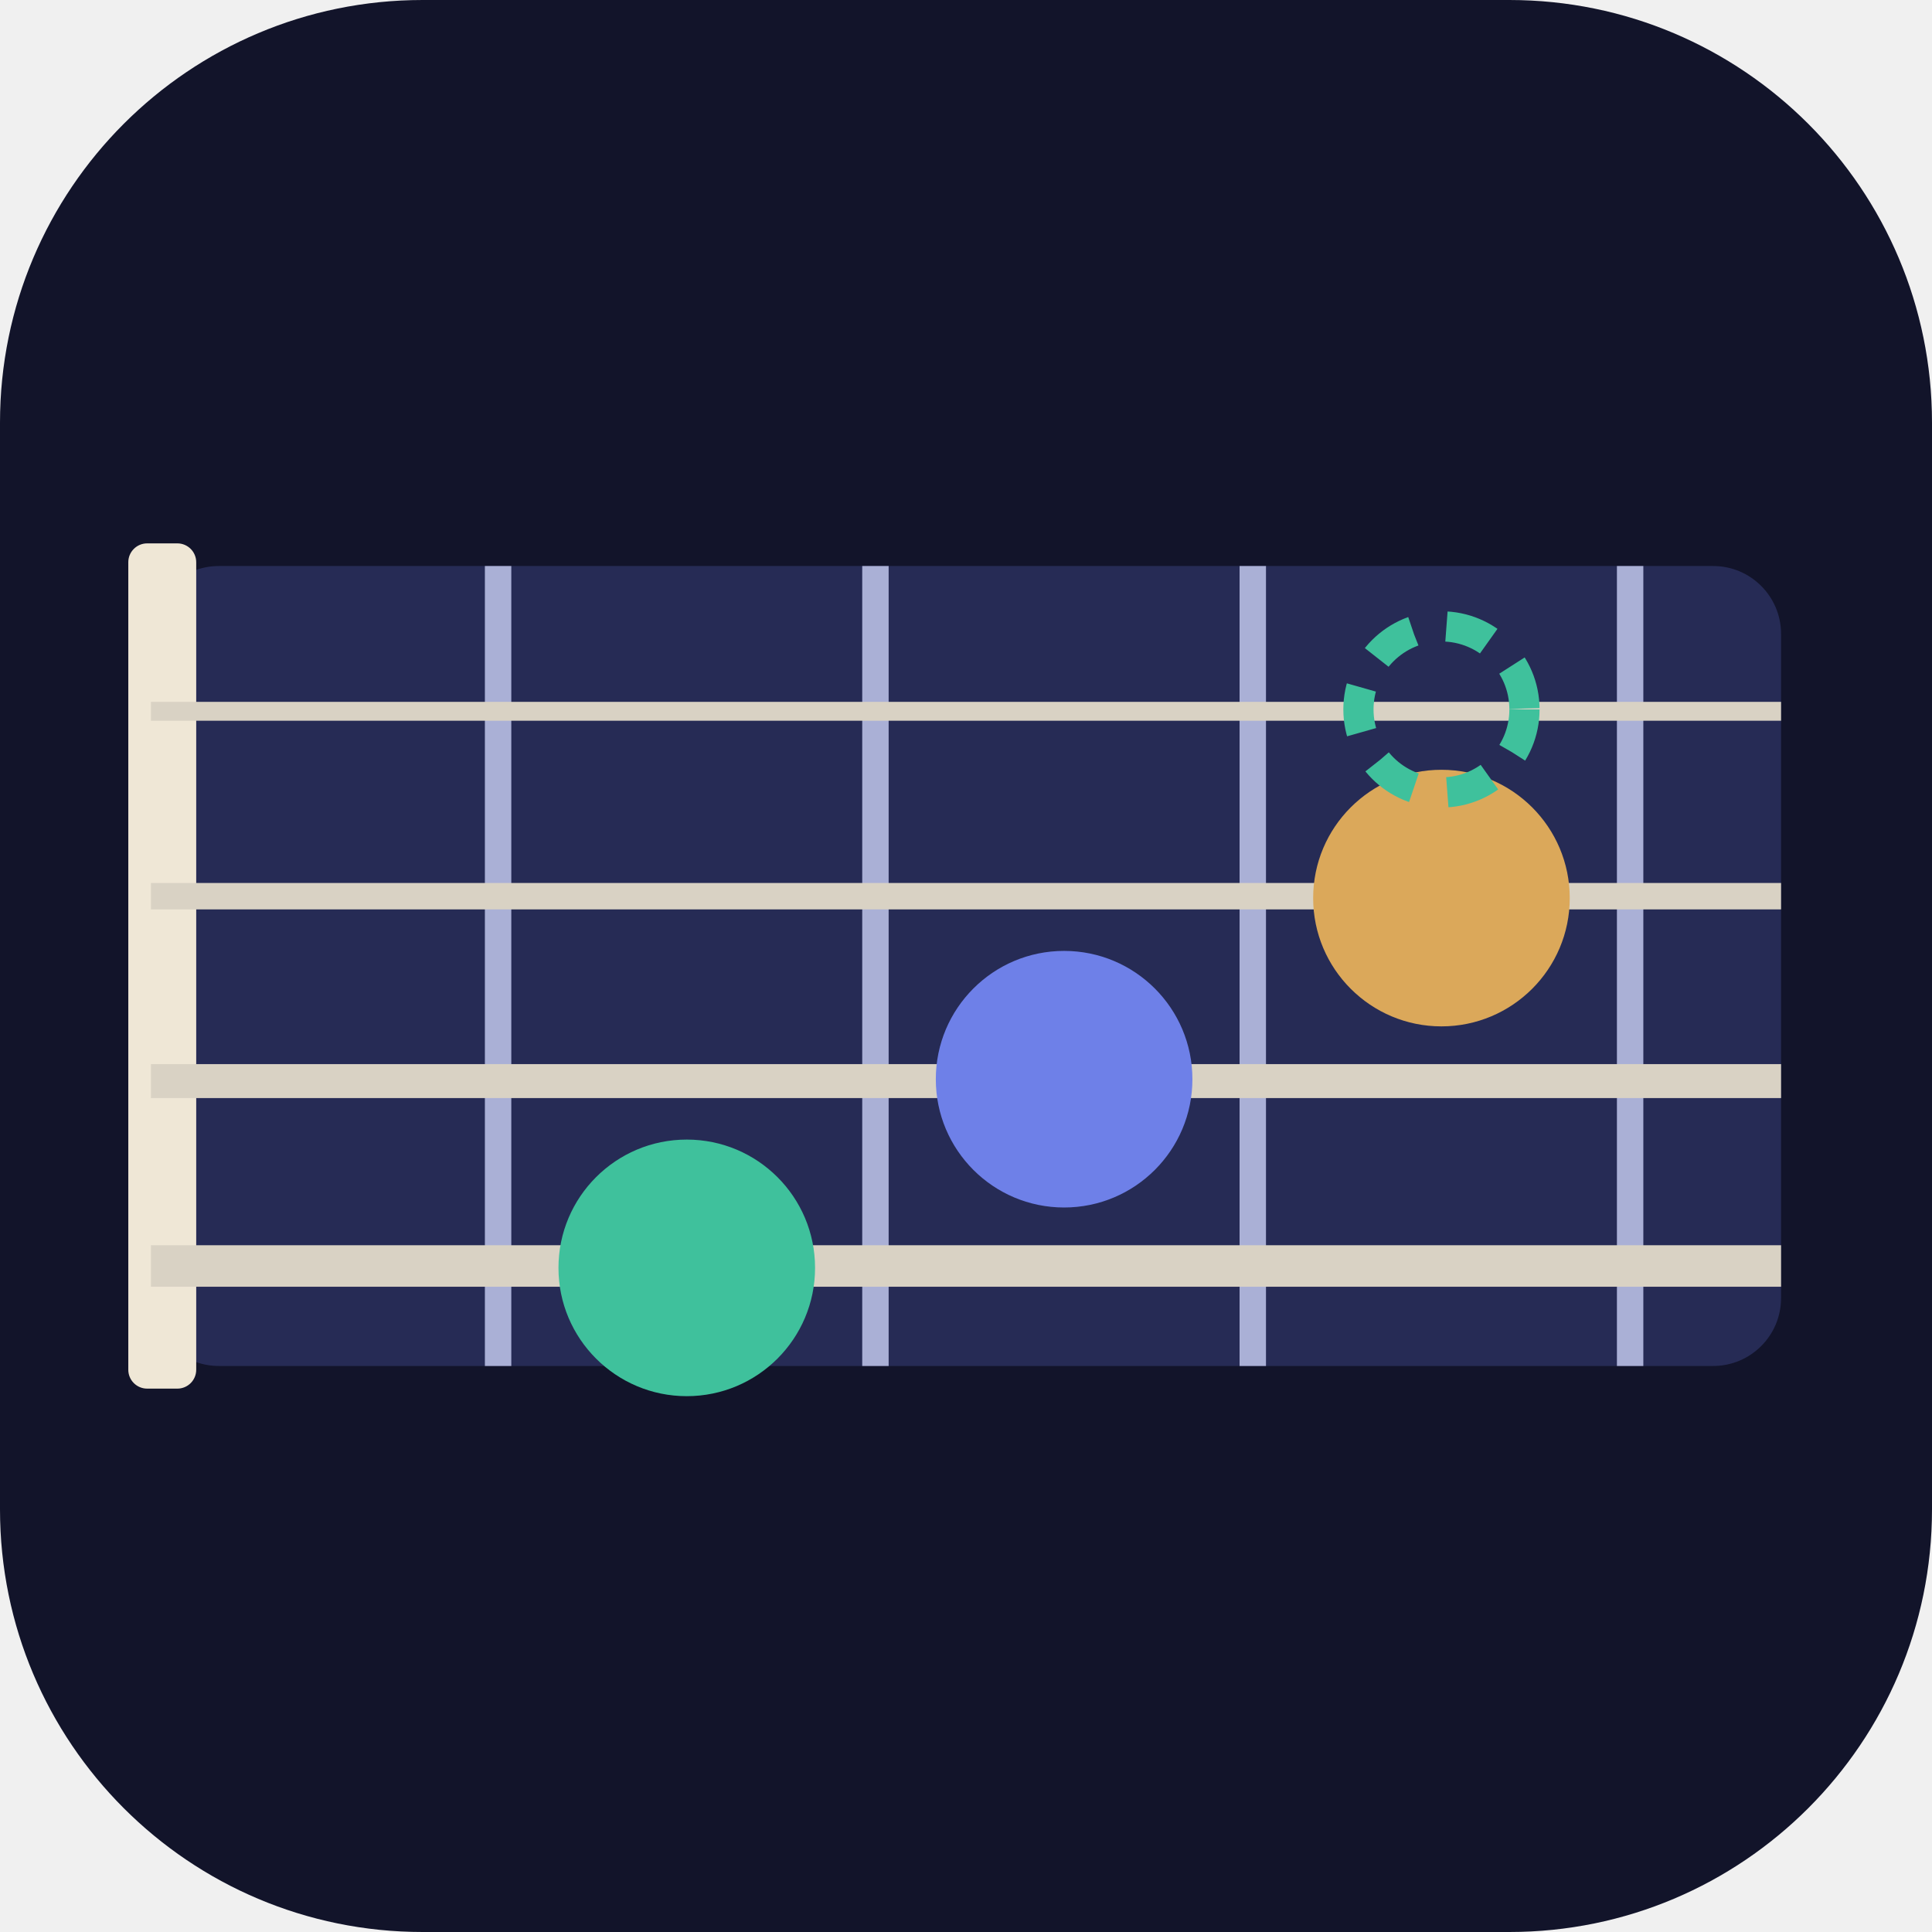
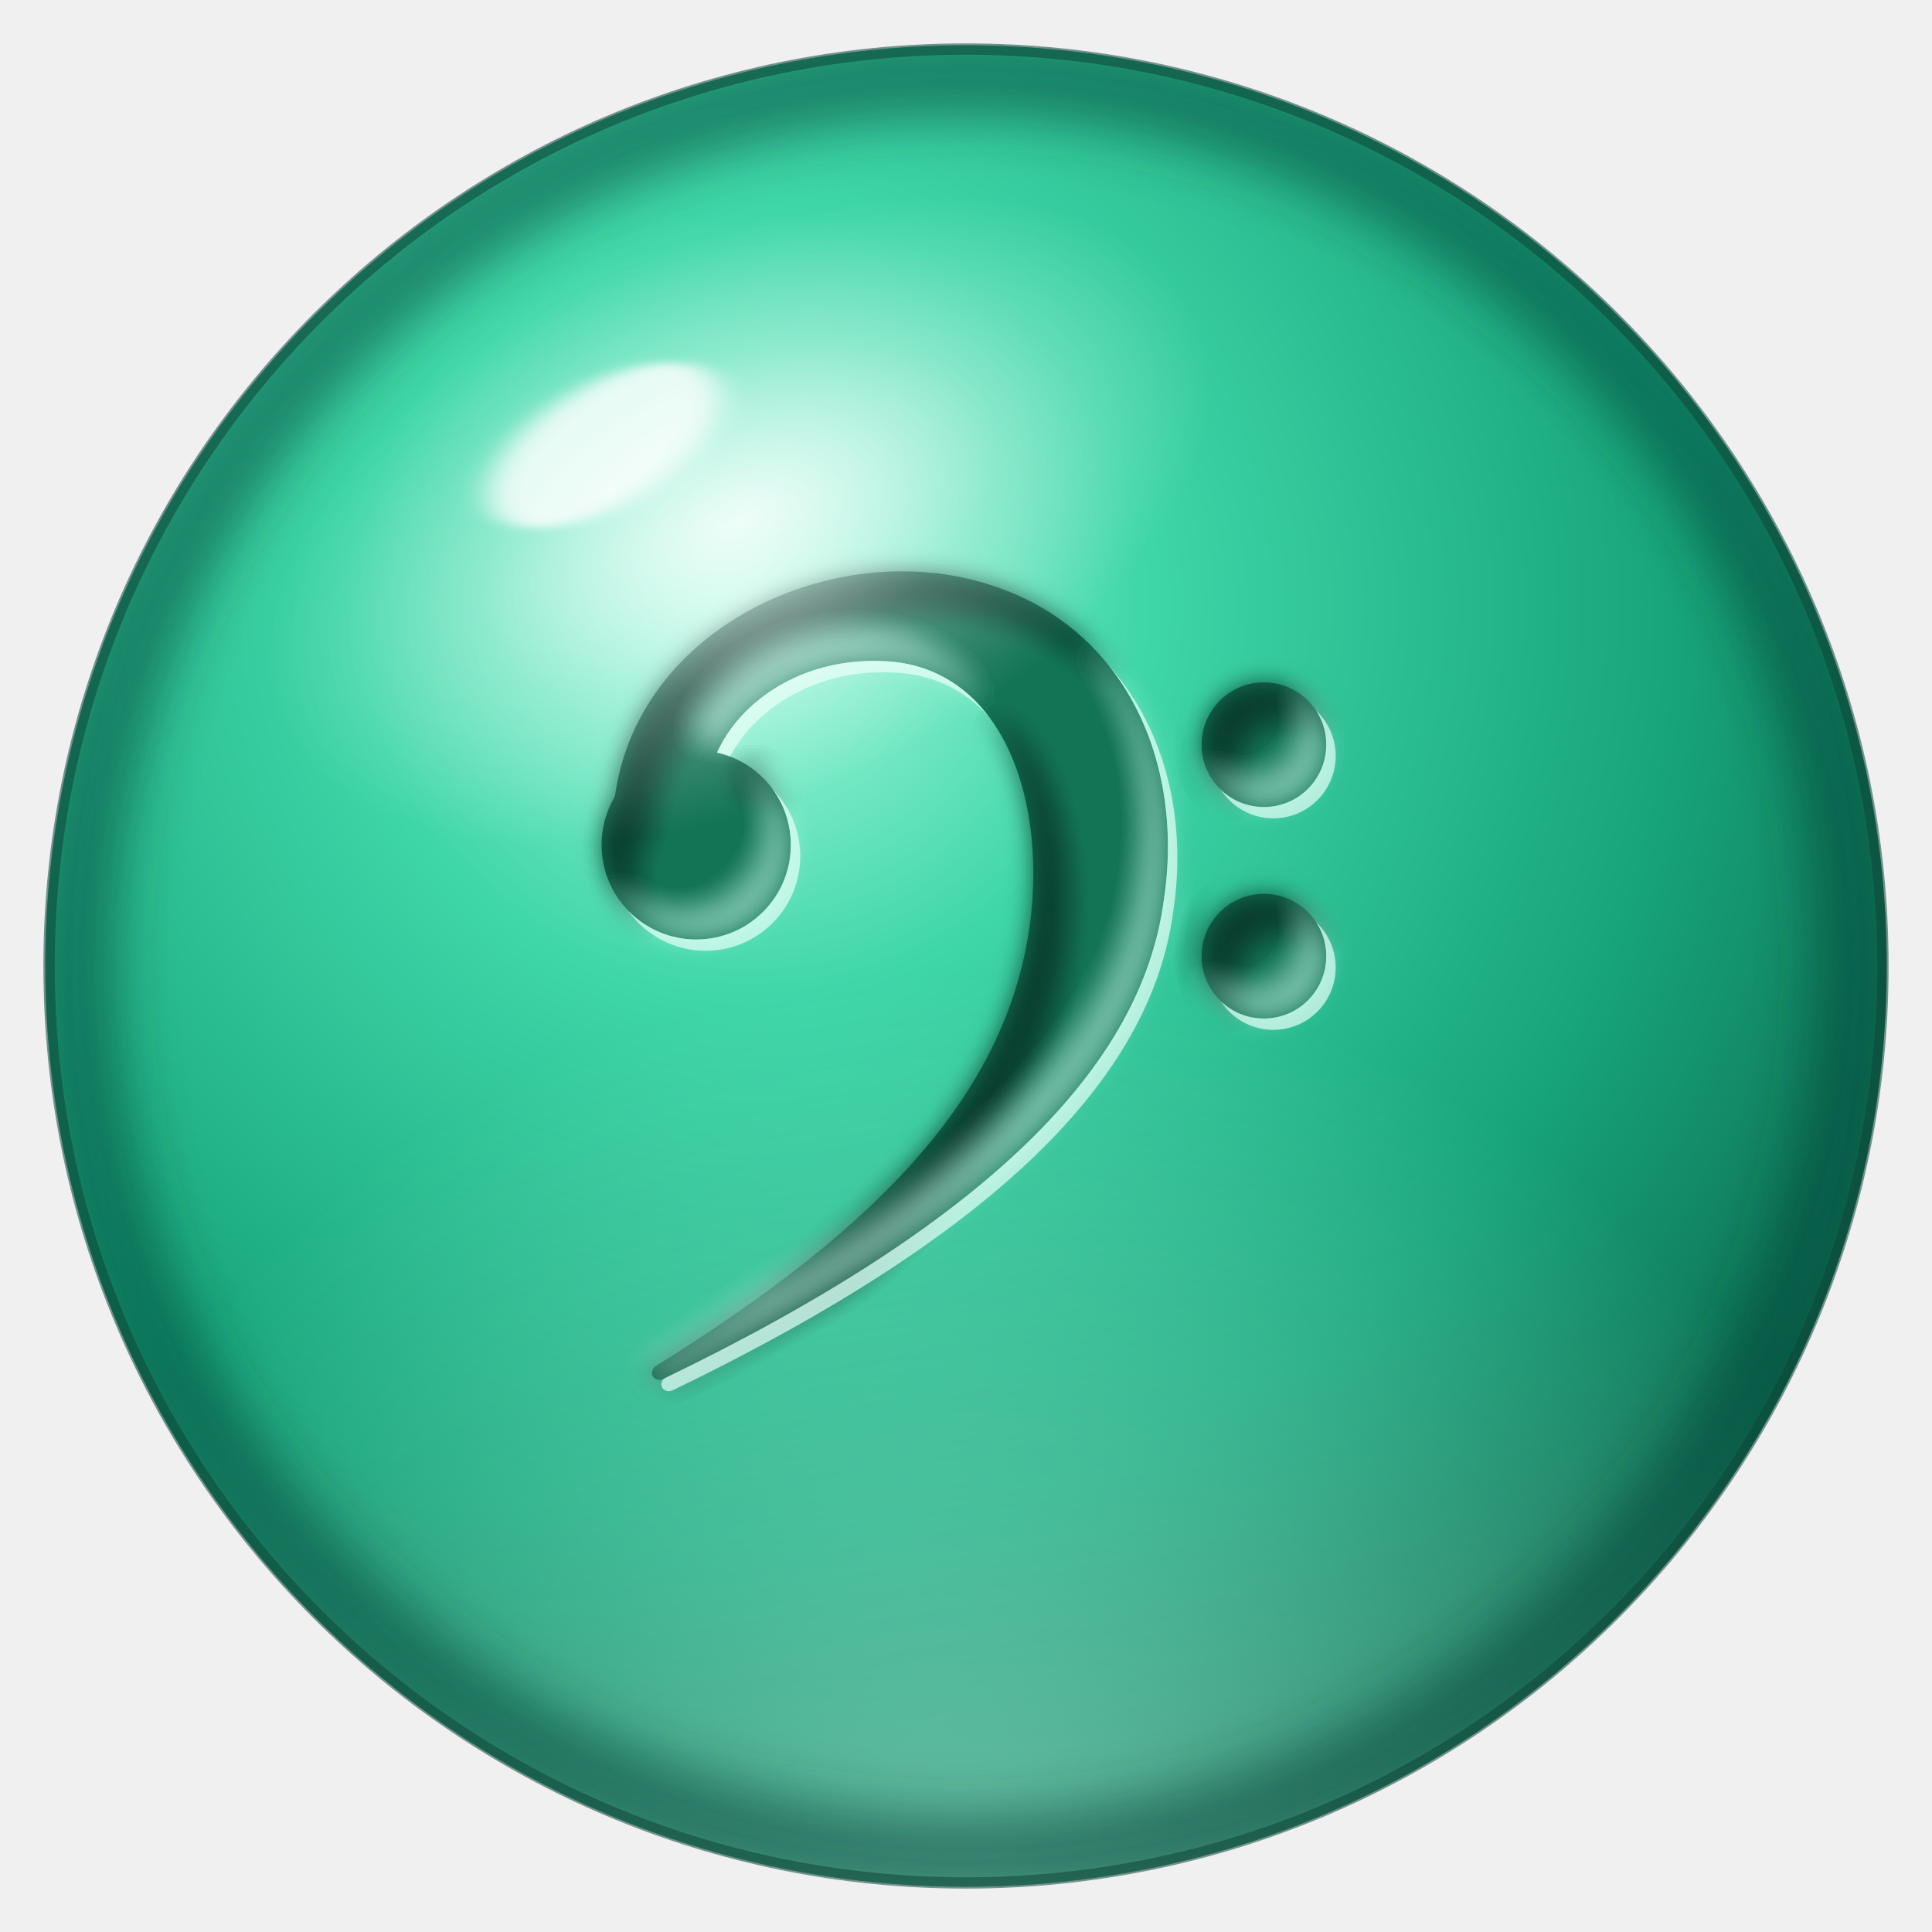
<svg xmlns="http://www.w3.org/2000/svg" viewBox="0 0 512 512">
-   <rect width="512" height="512" rx="112" fill="#12142a" />
-   <rect x="40" y="150" width="432" height="212" rx="18" fill="#262b55" />
-   <g stroke="#aab0d6" stroke-width="7">
-     <line x1="132" y1="150" x2="132" y2="362" />
-     <line x1="232" y1="150" x2="232" y2="362" />
-     <line x1="332" y1="150" x2="332" y2="362" />
-     <line x1="432" y1="150" x2="432" y2="362" />
+   <defs>
+     <radialGradient id="body" cx="0.38" cy="0.3" r="0.78">
+       <stop offset="0" stop-color="#a8f9df" />
+       <stop offset="0.28" stop-color="#3fd6a8" />
+       <stop offset="0.66" stop-color="#17a47b" />
+       <stop offset="1" stop-color="#0b5e47" />
+     </radialGradient>
+     <radialGradient id="bounce" cx="0.5" cy="1.05" r="0.55">
+       <stop offset="0" stop-color="#b9ffe9" stop-opacity="0.55" />
+       <stop offset="1" stop-color="#b9ffe9" stop-opacity="0" />
+     </radialGradient>
+     <radialGradient id="spec" cx="0.5" cy="0.5" r="0.5">
+       <stop offset="0" stop-color="#fff" stop-opacity="0.85" />
+       <stop offset="0.55" stop-color="#fff" stop-opacity="0.28" />
+       <stop offset="1" stop-color="#fff" stop-opacity="0" />
+     </radialGradient>
+     <filter id="soft" x="-20%" y="-20%" width="140%" height="140%">
+       <feGaussianBlur stdDeviation="3" />
+     </filter>
+     <filter id="softer" x="-20%" y="-20%" width="140%" height="140%">
+       <feGaussianBlur stdDeviation="7" />
+     </filter>
+     <g id="clef">
+       <circle cx="30" cy="42" r="8.5" />
+       <path d="M22.5 40 C23 24 40 15 54 18 C68 21 74 34 72 47 C70 62 56 76 27 90 C26.2 90.3 25.6 89.4 26.4 88.8 C47 76 58 64 60 49 C61.5 37 57 26 47 25.5 C38 25 31.5 31 31 37 Z" />
+       <circle cx="81" cy="33" r="5.6" />
+       <circle cx="81" cy="52" r="5.6" />
+     </g>
+     <mask id="wallShadow" maskUnits="userSpaceOnUse" x="0" y="0" width="512" height="512">
+       <g filter="url(#soft)">
+         <use href="#placed" fill="#fff" />
+         <use href="#placed" fill="#000" transform="translate(7 8)" />
+       </g>
+     </mask>
+     <mask id="wallLight" maskUnits="userSpaceOnUse" x="0" y="0" width="512" height="512">
+       <g filter="url(#soft)">
+         <use href="#placed" fill="#fff" />
+         <use href="#placed" fill="#000" transform="translate(-5 -6)" />
+       </g>
+     </mask>
+     <mask id="lip" maskUnits="userSpaceOnUse" x="0" y="0" width="512" height="512">
+       <use href="#placed" fill="#fff" transform="translate(2.5 3)" />
+       <use href="#placed" fill="#000" />
+     </mask>
+     <g id="placed" transform="translate(96 100) scale(2.95)">
+       <use href="#clef" />
+     </g>
+     <clipPath id="dot">
+       <circle cx="256" cy="256" r="244" />
+     </clipPath>
+   </defs>
+   <g clip-path="url(#dot)">
+     <circle cx="256" cy="256" r="244" fill="url(#body)" />
+     <circle cx="256" cy="256" r="244" fill="url(#bounce)" />
+     <circle cx="256" cy="256" r="236" fill="none" stroke="#073d2f" stroke-opacity="0.5" stroke-width="22" filter="url(#softer)" />
+     <use href="#placed" fill="#137355" />
+     <rect width="512" height="512" fill="#062b21" fill-opacity="0.75" mask="url(#wallShadow)" />
+     <rect width="512" height="512" fill="#c9ffee" fill-opacity="0.55" mask="url(#wallLight)" />
+     <rect width="512" height="512" fill="#e6fff7" fill-opacity="0.7" mask="url(#lip)" />
+     <ellipse cx="196" cy="138" rx="132" ry="74" transform="rotate(-24 196 138)" fill="url(#spec)" />
+     <ellipse cx="160" cy="118" rx="34" ry="16" transform="rotate(-30 160 118)" fill="#fff" fill-opacity="0.8" filter="url(#soft)" />
  </g>
-   <rect x="34" y="144" width="18" height="224" rx="5" fill="#efe7d6" />
-   <g fill="#d9d2c4">
-     <rect x="40" y="186" width="432" height="5" />
-     <rect x="40" y="234" width="432" height="7" />
-     <rect x="40" y="282" width="432" height="9" />
-     <rect x="40" y="330" width="432" height="11" />
-   </g>
-   <circle cx="182" cy="336" r="34" fill="#3fc19c" />
-   <circle cx="282" cy="286" r="34" fill="#6e80e8" />
-   <circle cx="382" cy="238" r="34" fill="#dba85a" />
-   <circle cx="382" cy="188" r="22" fill="none" stroke="#3fc19c" stroke-width="8" stroke-dasharray="12 9" />
+   <circle cx="256" cy="256" r="243" fill="none" stroke="#0d4637" stroke-opacity="0.55" stroke-width="3" />
</svg>
